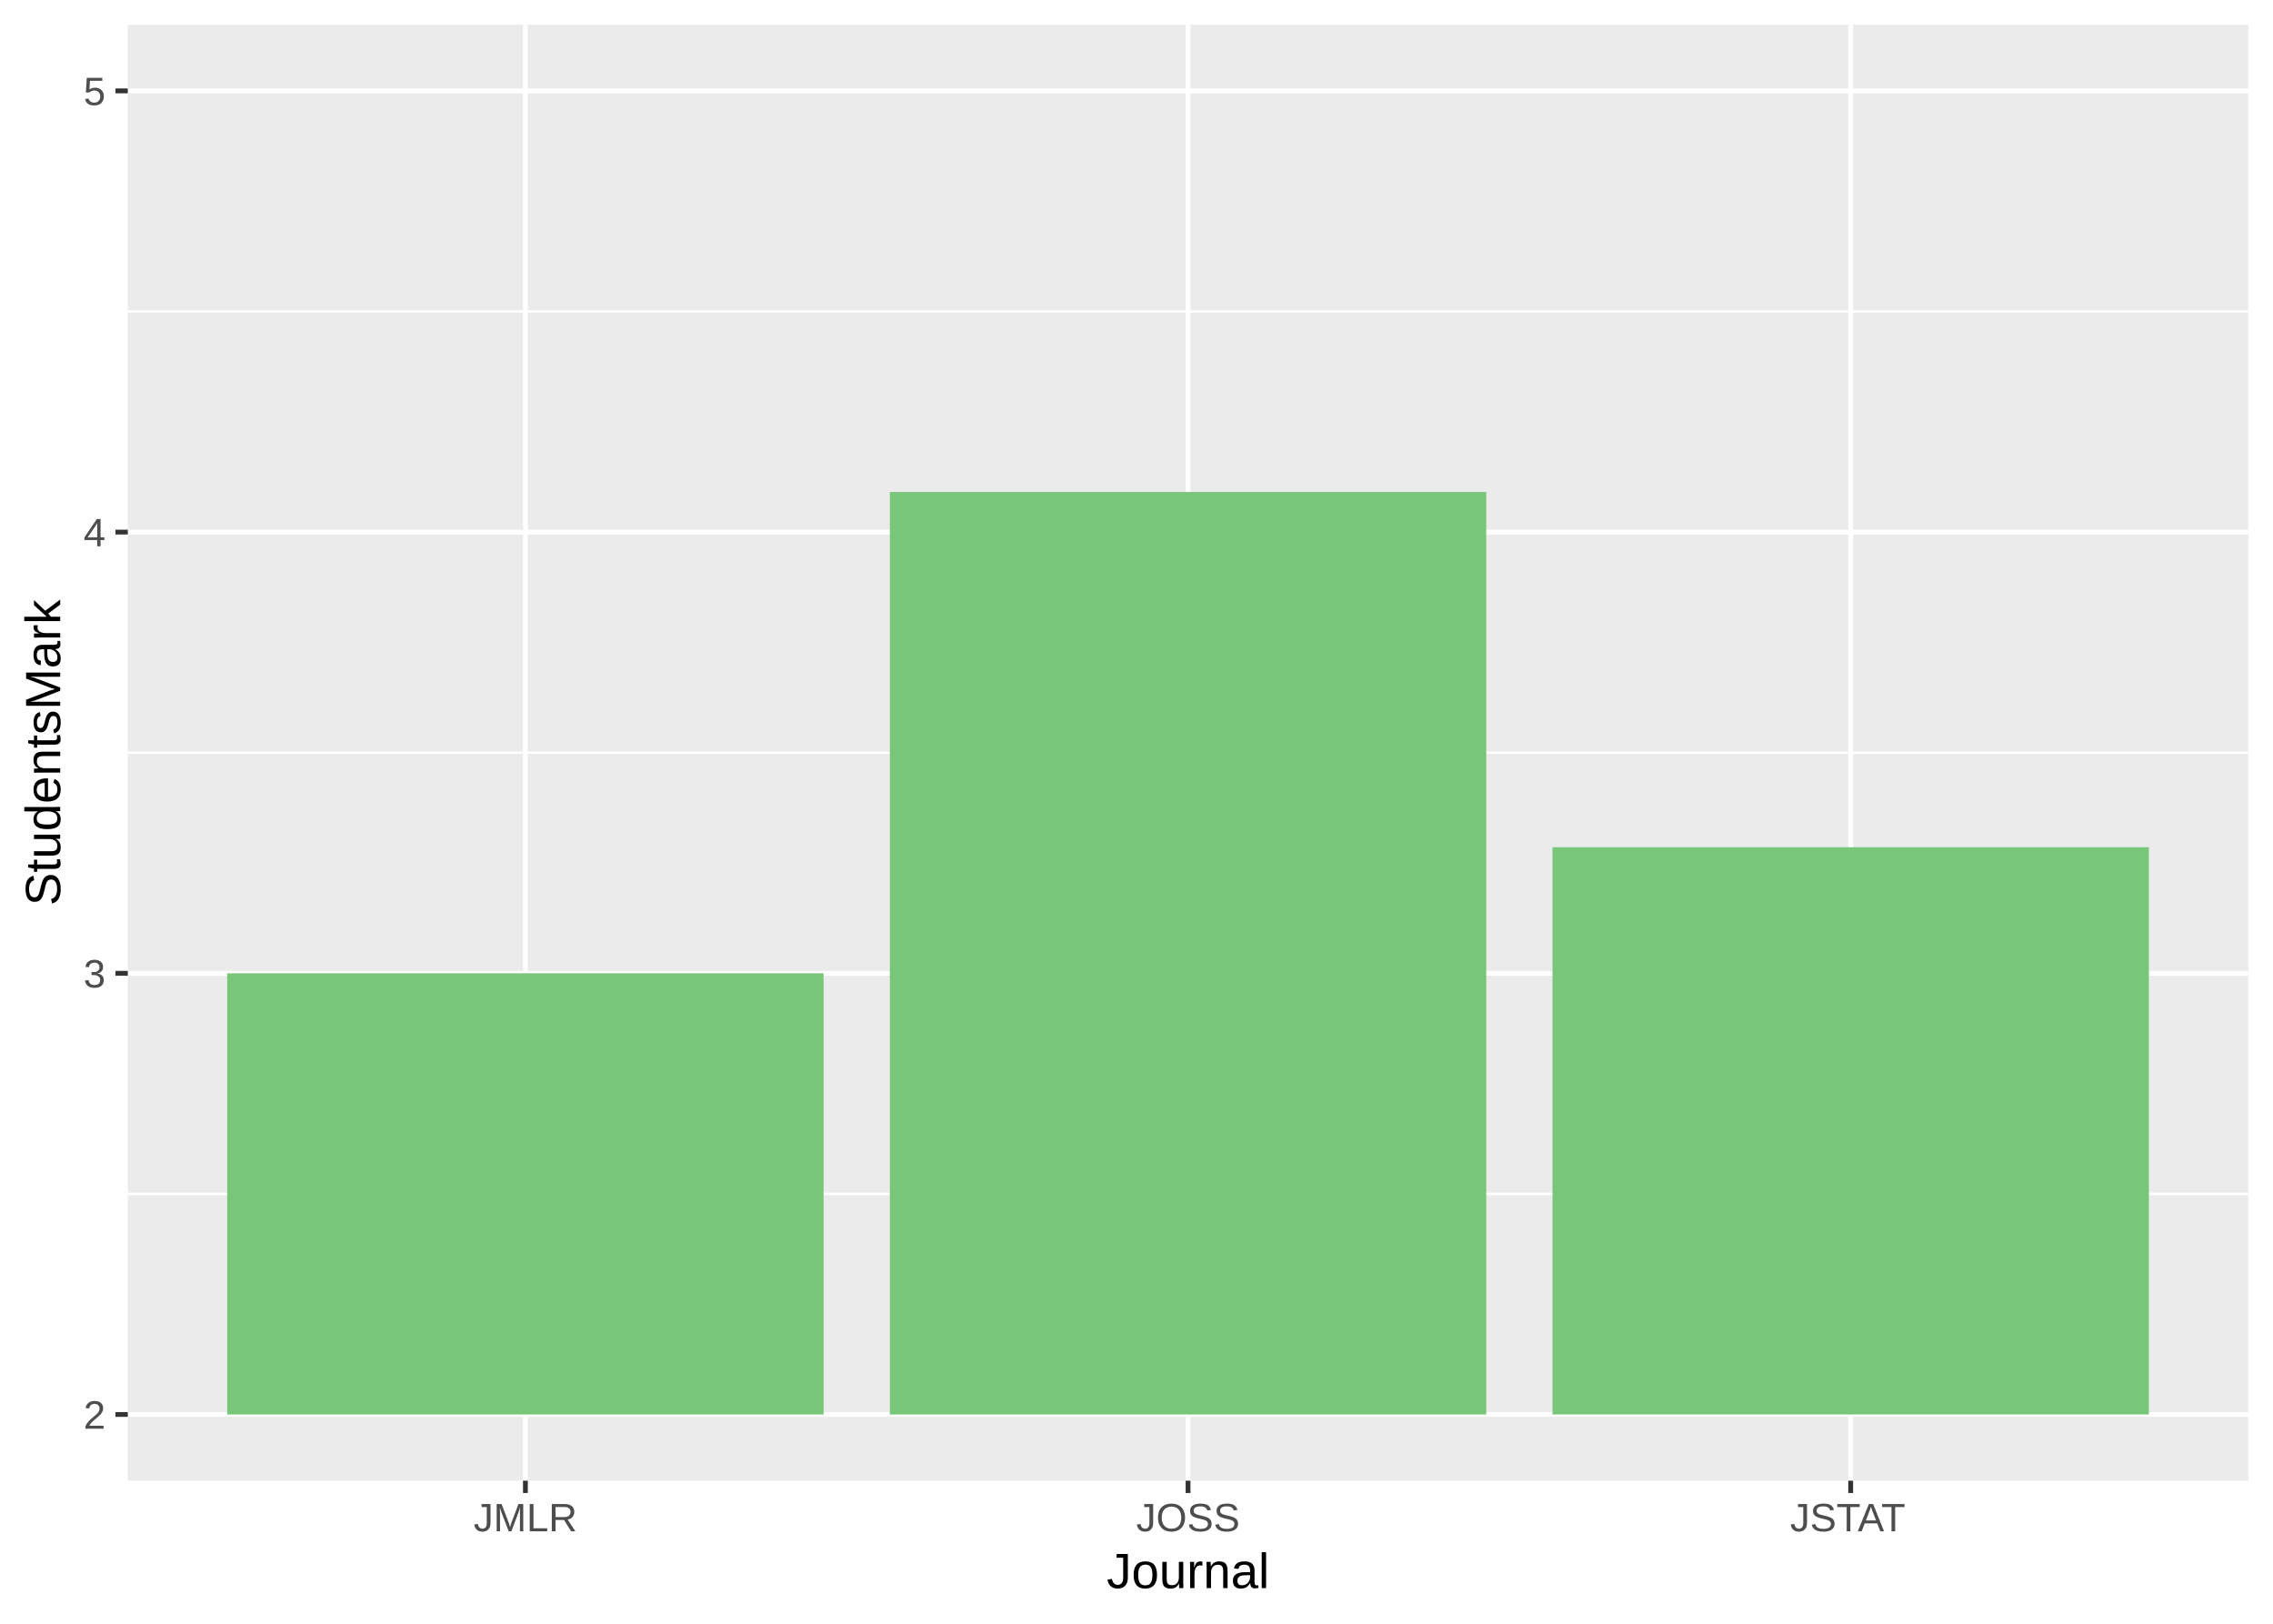
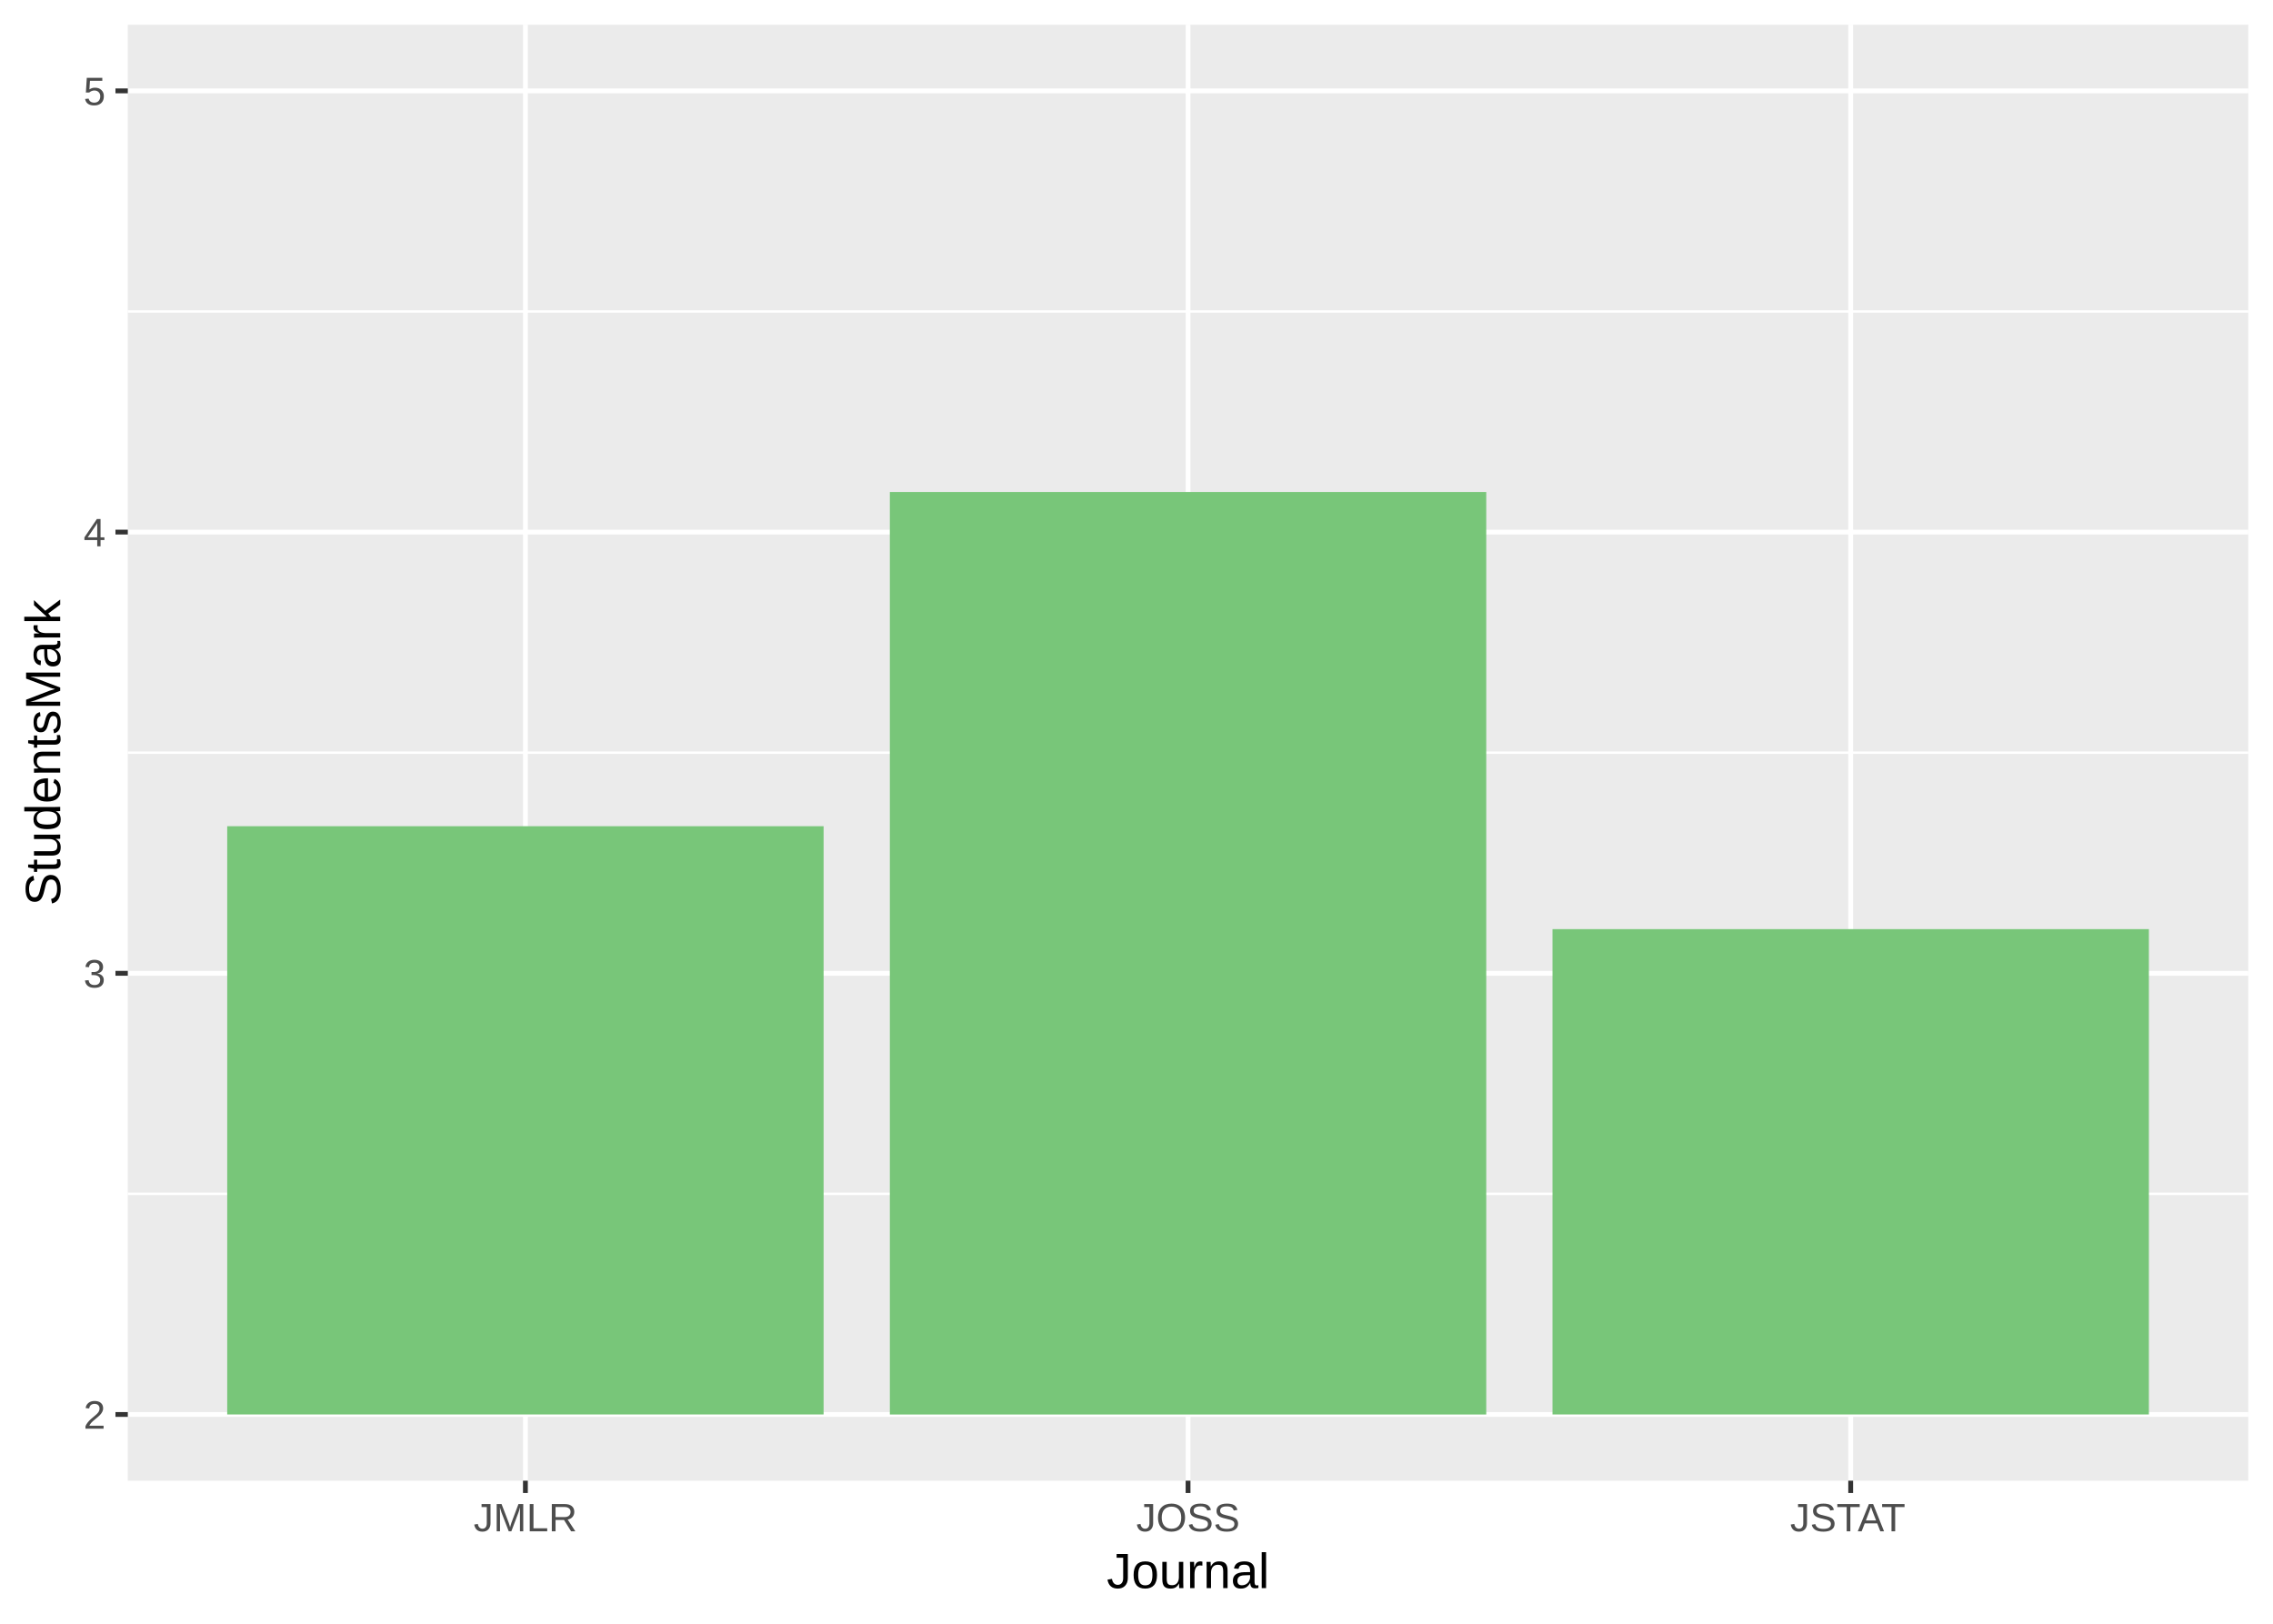
<svg xmlns="http://www.w3.org/2000/svg" viewBox="0 0 504.00 360.00">
  <defs>
    <style type="text/css">
    line, polyline, polygon, path, rect, circle {
      fill: none;
      stroke: #000000;
      stroke-linecap: round;
      stroke-linejoin: round;
      stroke-miterlimit: 10.00;
    }
  </style>
  </defs>
  <rect width="100%" height="100%" style="stroke: none; fill: #FFFFFF;" />
  <rect x="0" y="0.00" width="504.00" height="360.00" style="stroke-width: 1.07; stroke: #FFFFFF; fill: #FFFFFF;" />
  <defs>
    <clipPath id="cpMjguMzR8NDk4LjUyfDMyOC4yOHw1LjQ4">
      <rect x="28.34" y="5.48" width="470.18" height="322.80" />
    </clipPath>
  </defs>
  <rect x="28.34" y="5.48" width="470.18" height="322.80" style="stroke-width: 1.07; stroke: none; fill: #EBEBEB;" clip-path="url(#cpMjguMzR8NDk4LjUyfDMyOC4yOHw1LjQ4)" />
  <polyline points="28.34,264.69 498.52,264.69 " style="stroke-width: 0.53; stroke: #FFFFFF; stroke-linecap: butt;" clip-path="url(#cpMjguMzR8NDk4LjUyfDMyOC4yOHw1LjQ4)" />
  <polyline points="28.34,166.88 498.52,166.88 " style="stroke-width: 0.53; stroke: #FFFFFF; stroke-linecap: butt;" clip-path="url(#cpMjguMzR8NDk4LjUyfDMyOC4yOHw1LjQ4)" />
  <polyline points="28.34,69.06 498.52,69.06 " style="stroke-width: 0.53; stroke: #FFFFFF; stroke-linecap: butt;" clip-path="url(#cpMjguMzR8NDk4LjUyfDMyOC4yOHw1LjQ4)" />
  <polyline points="28.34,313.60 498.52,313.60 " style="stroke-width: 1.07; stroke: #FFFFFF; stroke-linecap: butt;" clip-path="url(#cpMjguMzR8NDk4LjUyfDMyOC4yOHw1LjQ4)" />
  <polyline points="28.34,215.79 498.52,215.79 " style="stroke-width: 1.07; stroke: #FFFFFF; stroke-linecap: butt;" clip-path="url(#cpMjguMzR8NDk4LjUyfDMyOC4yOHw1LjQ4)" />
  <polyline points="28.34,117.97 498.52,117.97 " style="stroke-width: 1.07; stroke: #FFFFFF; stroke-linecap: butt;" clip-path="url(#cpMjguMzR8NDk4LjUyfDMyOC4yOHw1LjQ4)" />
  <polyline points="28.34,20.15 498.52,20.15 " style="stroke-width: 1.07; stroke: #FFFFFF; stroke-linecap: butt;" clip-path="url(#cpMjguMzR8NDk4LjUyfDMyOC4yOHw1LjQ4)" />
  <polyline points="116.50,328.28 116.50,5.48 " style="stroke-width: 1.07; stroke: #FFFFFF; stroke-linecap: butt;" clip-path="url(#cpMjguMzR8NDk4LjUyfDMyOC4yOHw1LjQ4)" />
  <polyline points="263.43,328.28 263.43,5.48 " style="stroke-width: 1.07; stroke: #FFFFFF; stroke-linecap: butt;" clip-path="url(#cpMjguMzR8NDk4LjUyfDMyOC4yOHw1LjQ4)" />
  <polyline points="410.36,328.28 410.36,5.48 " style="stroke-width: 1.07; stroke: #FFFFFF; stroke-linecap: butt;" clip-path="url(#cpMjguMzR8NDk4LjUyfDMyOC4yOHw1LjQ4)" />
-   <rect x="50.38" y="215.79" width="132.24" height="97.82" style="stroke-width: 1.07; stroke: none; stroke-linecap: square; stroke-linejoin: miter; fill: #78C679;" clip-path="url(#cpMjguMzR8NDk4LjUyfDMyOC4yOHw1LjQ4)" />
+   <rect x="50.38" y="183.18" width="132.24" height="130.42" style="stroke-width: 1.07; stroke: none; stroke-linecap: square; stroke-linejoin: miter; fill: #78C679;" clip-path="url(#cpMjguMzR8NDk4LjUyfDMyOC4yOHw1LjQ4)" />
  <rect x="197.31" y="109.08" width="132.24" height="204.53" style="stroke-width: 1.07; stroke: none; stroke-linecap: square; stroke-linejoin: miter; fill: #78C679;" clip-path="url(#cpMjguMzR8NDk4LjUyfDMyOC4yOHw1LjQ4)" />
-   <rect x="344.24" y="187.84" width="132.24" height="125.76" style="stroke-width: 1.07; stroke: none; stroke-linecap: square; stroke-linejoin: miter; fill: #78C679;" clip-path="url(#cpMjguMzR8NDk4LjUyfDMyOC4yOHw1LjQ4)" />
+   <rect x="344.24" y="206.00" width="132.24" height="107.60" style="stroke-width: 1.07; stroke: none; stroke-linecap: square; stroke-linejoin: miter; fill: #78C679;" clip-path="url(#cpMjguMzR8NDk4LjUyfDMyOC4yOHw1LjQ4)" />
  <defs>
    <clipPath id="cpMC4wMHw1MDQuMDB8MzYwLjAwfDAuMDA=">
      <rect x="0.00" y="0.00" width="504.00" height="360.00" />
    </clipPath>
  </defs>
  <g clip-path="url(#cpMC4wMHw1MDQuMDB8MzYwLjAwfDAuMDA=)">
    <text x="18.51" y="316.75" style="font-size: 8.80px; fill: #4D4D4D; font-family: Arial;" textLength="4.89px" lengthAdjust="spacingAndGlyphs">2</text>
  </g>
  <g clip-path="url(#cpMC4wMHw1MDQuMDB8MzYwLjAwfDAuMDA=)">
    <text x="18.51" y="218.94" style="font-size: 8.80px; fill: #4D4D4D; font-family: Arial;" textLength="4.89px" lengthAdjust="spacingAndGlyphs">3</text>
  </g>
  <g clip-path="url(#cpMC4wMHw1MDQuMDB8MzYwLjAwfDAuMDA=)">
    <text x="18.51" y="121.12" style="font-size: 8.80px; fill: #4D4D4D; font-family: Arial;" textLength="4.89px" lengthAdjust="spacingAndGlyphs">4</text>
  </g>
  <g clip-path="url(#cpMC4wMHw1MDQuMDB8MzYwLjAwfDAuMDA=)">
    <text x="18.51" y="23.30" style="font-size: 8.80px; fill: #4D4D4D; font-family: Arial;" textLength="4.89px" lengthAdjust="spacingAndGlyphs">5</text>
  </g>
  <polyline points="25.60,313.60 28.34,313.60 " style="stroke-width: 1.07; stroke: #333333; stroke-linecap: butt;" clip-path="url(#cpMC4wMHw1MDQuMDB8MzYwLjAwfDAuMDA=)" />
  <polyline points="25.60,215.79 28.34,215.79 " style="stroke-width: 1.07; stroke: #333333; stroke-linecap: butt;" clip-path="url(#cpMC4wMHw1MDQuMDB8MzYwLjAwfDAuMDA=)" />
  <polyline points="25.60,117.97 28.34,117.97 " style="stroke-width: 1.07; stroke: #333333; stroke-linecap: butt;" clip-path="url(#cpMC4wMHw1MDQuMDB8MzYwLjAwfDAuMDA=)" />
  <polyline points="25.60,20.15 28.34,20.15 " style="stroke-width: 1.07; stroke: #333333; stroke-linecap: butt;" clip-path="url(#cpMC4wMHw1MDQuMDB8MzYwLjAwfDAuMDA=)" />
  <polyline points="116.50,331.02 116.50,328.28 " style="stroke-width: 1.07; stroke: #333333; stroke-linecap: butt;" clip-path="url(#cpMC4wMHw1MDQuMDB8MzYwLjAwfDAuMDA=)" />
  <polyline points="263.43,331.02 263.43,328.28 " style="stroke-width: 1.07; stroke: #333333; stroke-linecap: butt;" clip-path="url(#cpMC4wMHw1MDQuMDB8MzYwLjAwfDAuMDA=)" />
  <polyline points="410.36,331.02 410.36,328.28 " style="stroke-width: 1.07; stroke: #333333; stroke-linecap: butt;" clip-path="url(#cpMC4wMHw1MDQuMDB8MzYwLjAwfDAuMDA=)" />
  <g clip-path="url(#cpMC4wMHw1MDQuMDB8MzYwLjAwfDAuMDA=)">
    <text x="105.01" y="339.51" style="font-size: 8.80px; fill: #4D4D4D; font-family: Arial;" textLength="22.98px" lengthAdjust="spacingAndGlyphs">JMLR</text>
  </g>
  <g clip-path="url(#cpMC4wMHw1MDQuMDB8MzYwLjAwfDAuMDA=)">
    <text x="251.94" y="339.51" style="font-size: 8.80px; fill: #4D4D4D; font-family: Arial;" textLength="22.98px" lengthAdjust="spacingAndGlyphs">JOSS</text>
  </g>
  <g clip-path="url(#cpMC4wMHw1MDQuMDB8MzYwLjAwfDAuMDA=)">
    <text x="396.92" y="339.51" style="font-size: 8.80px; fill: #4D4D4D; font-family: Arial;" textLength="26.89px" lengthAdjust="spacingAndGlyphs">JSTAT</text>
  </g>
  <g clip-path="url(#cpMC4wMHw1MDQuMDB8MzYwLjAwfDAuMDA=)">
    <text x="245.39" y="352.10" style="font-size: 11.00px; font-family: Arial;" textLength="36.08px" lengthAdjust="spacingAndGlyphs">Journal</text>
  </g>
  <g clip-path="url(#cpMC4wMHw1MDQuMDB8MzYwLjAwfDAuMDA=)">
    <text transform="translate(13.35,200.81) rotate(-90)" style="font-size: 11.00px; font-family: Arial;" textLength="67.86px" lengthAdjust="spacingAndGlyphs">StudentsMark</text>
  </g>
</svg>
